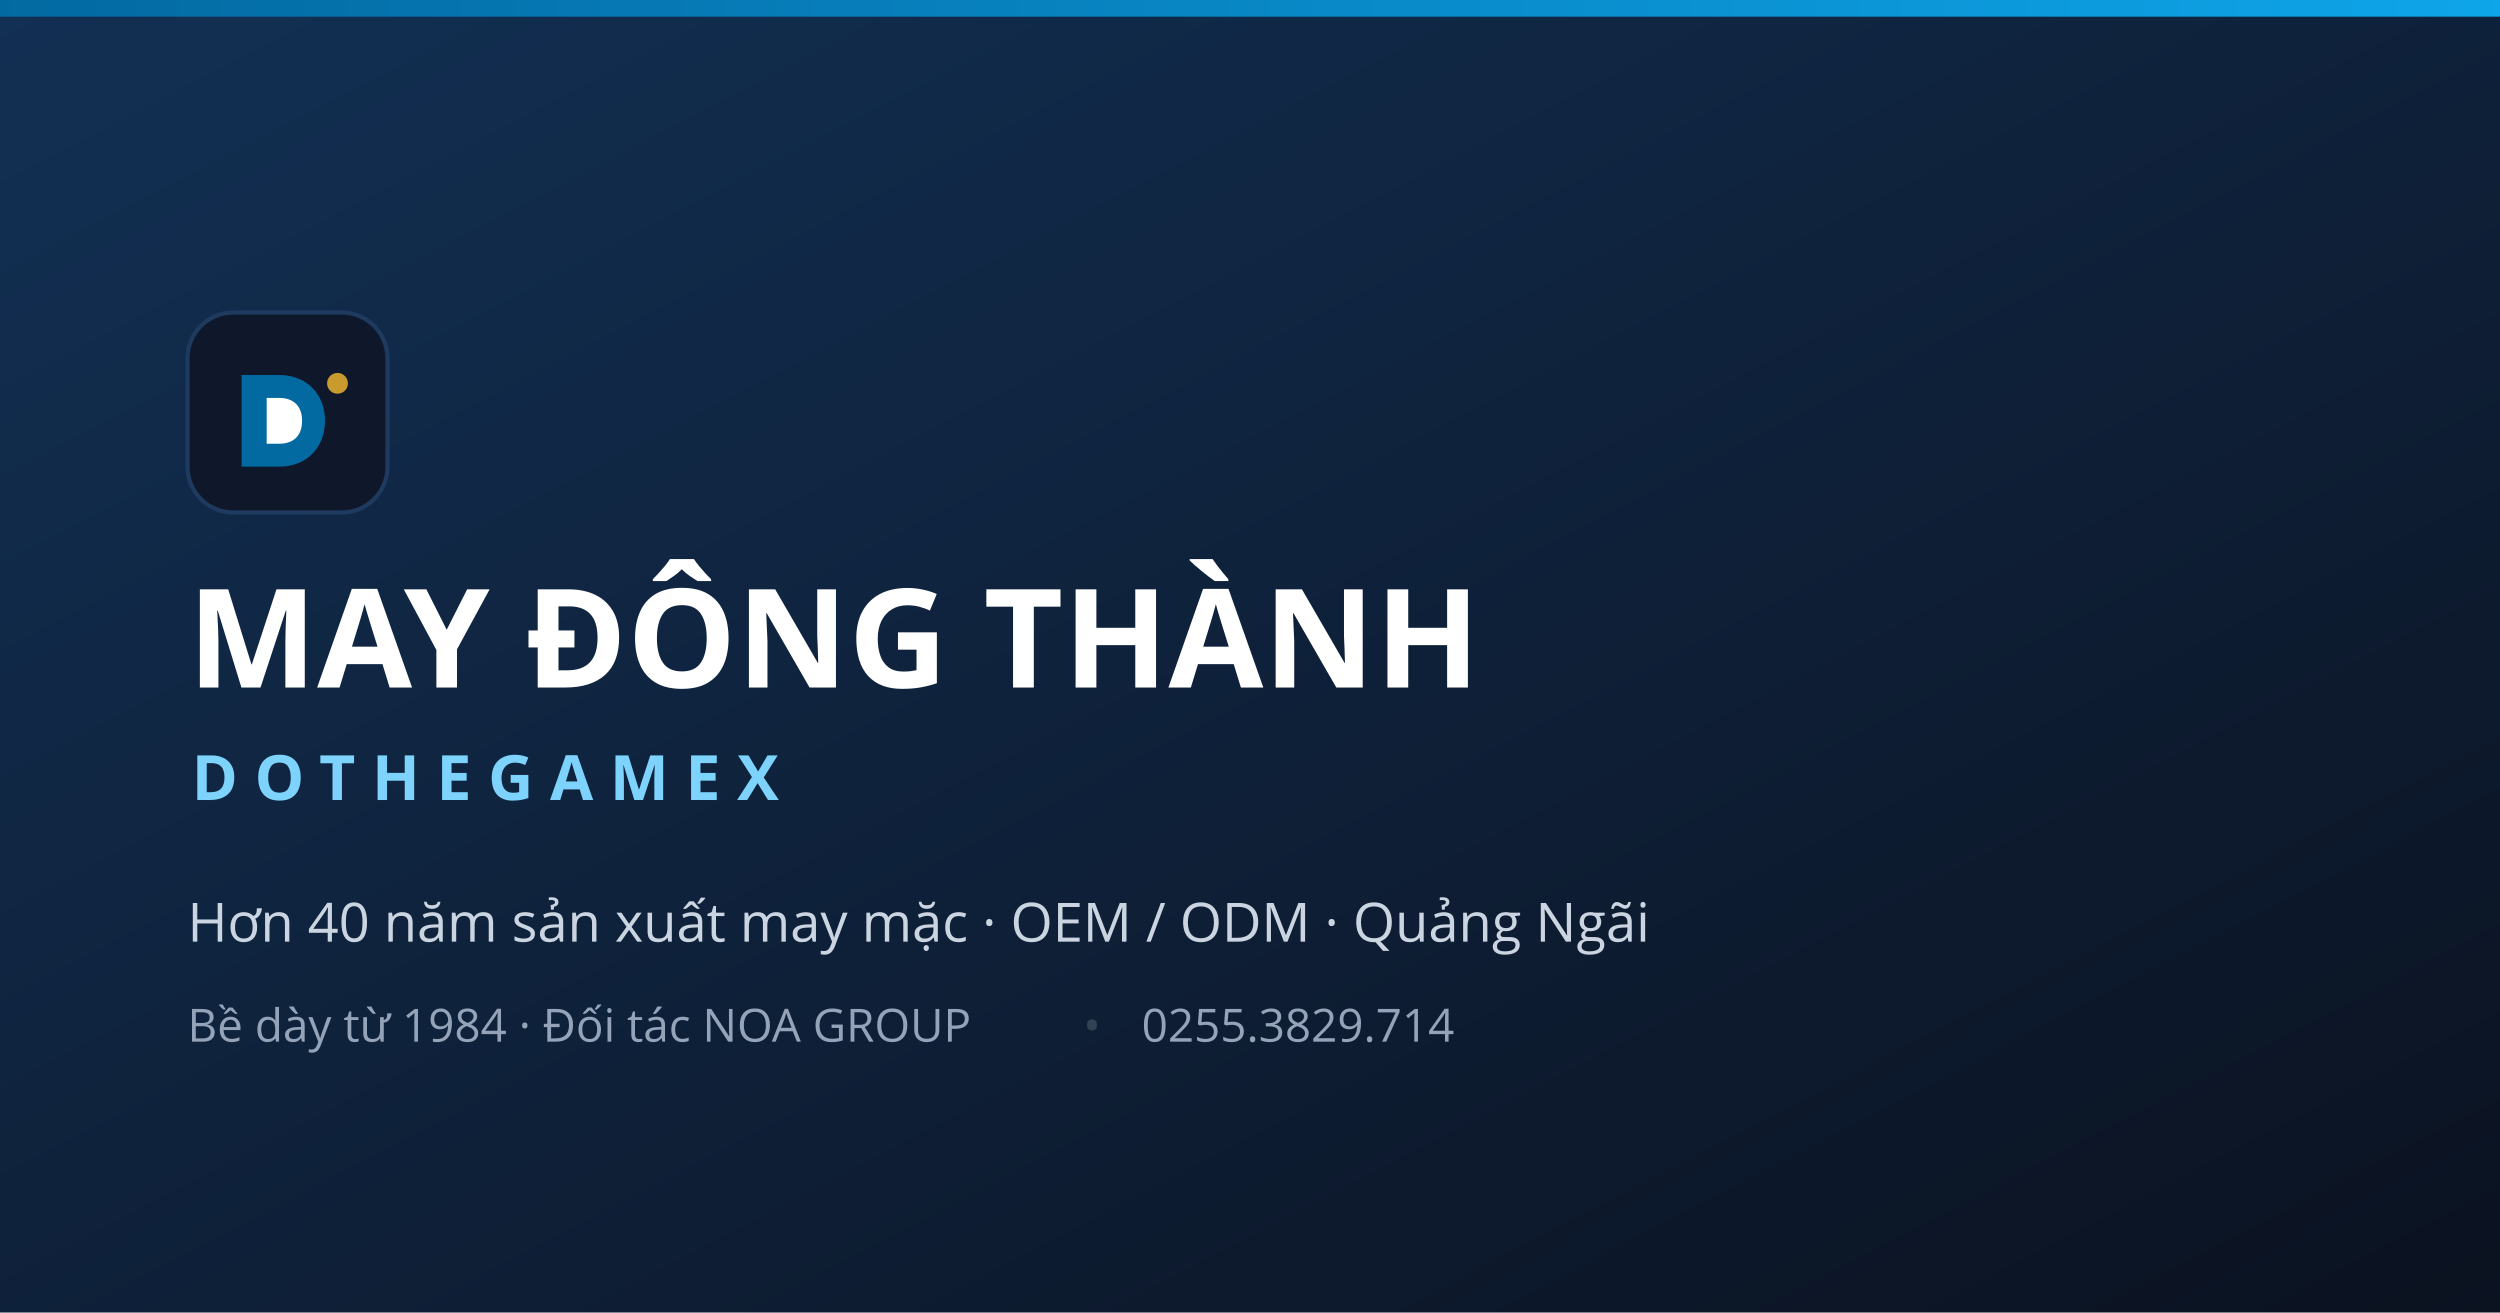
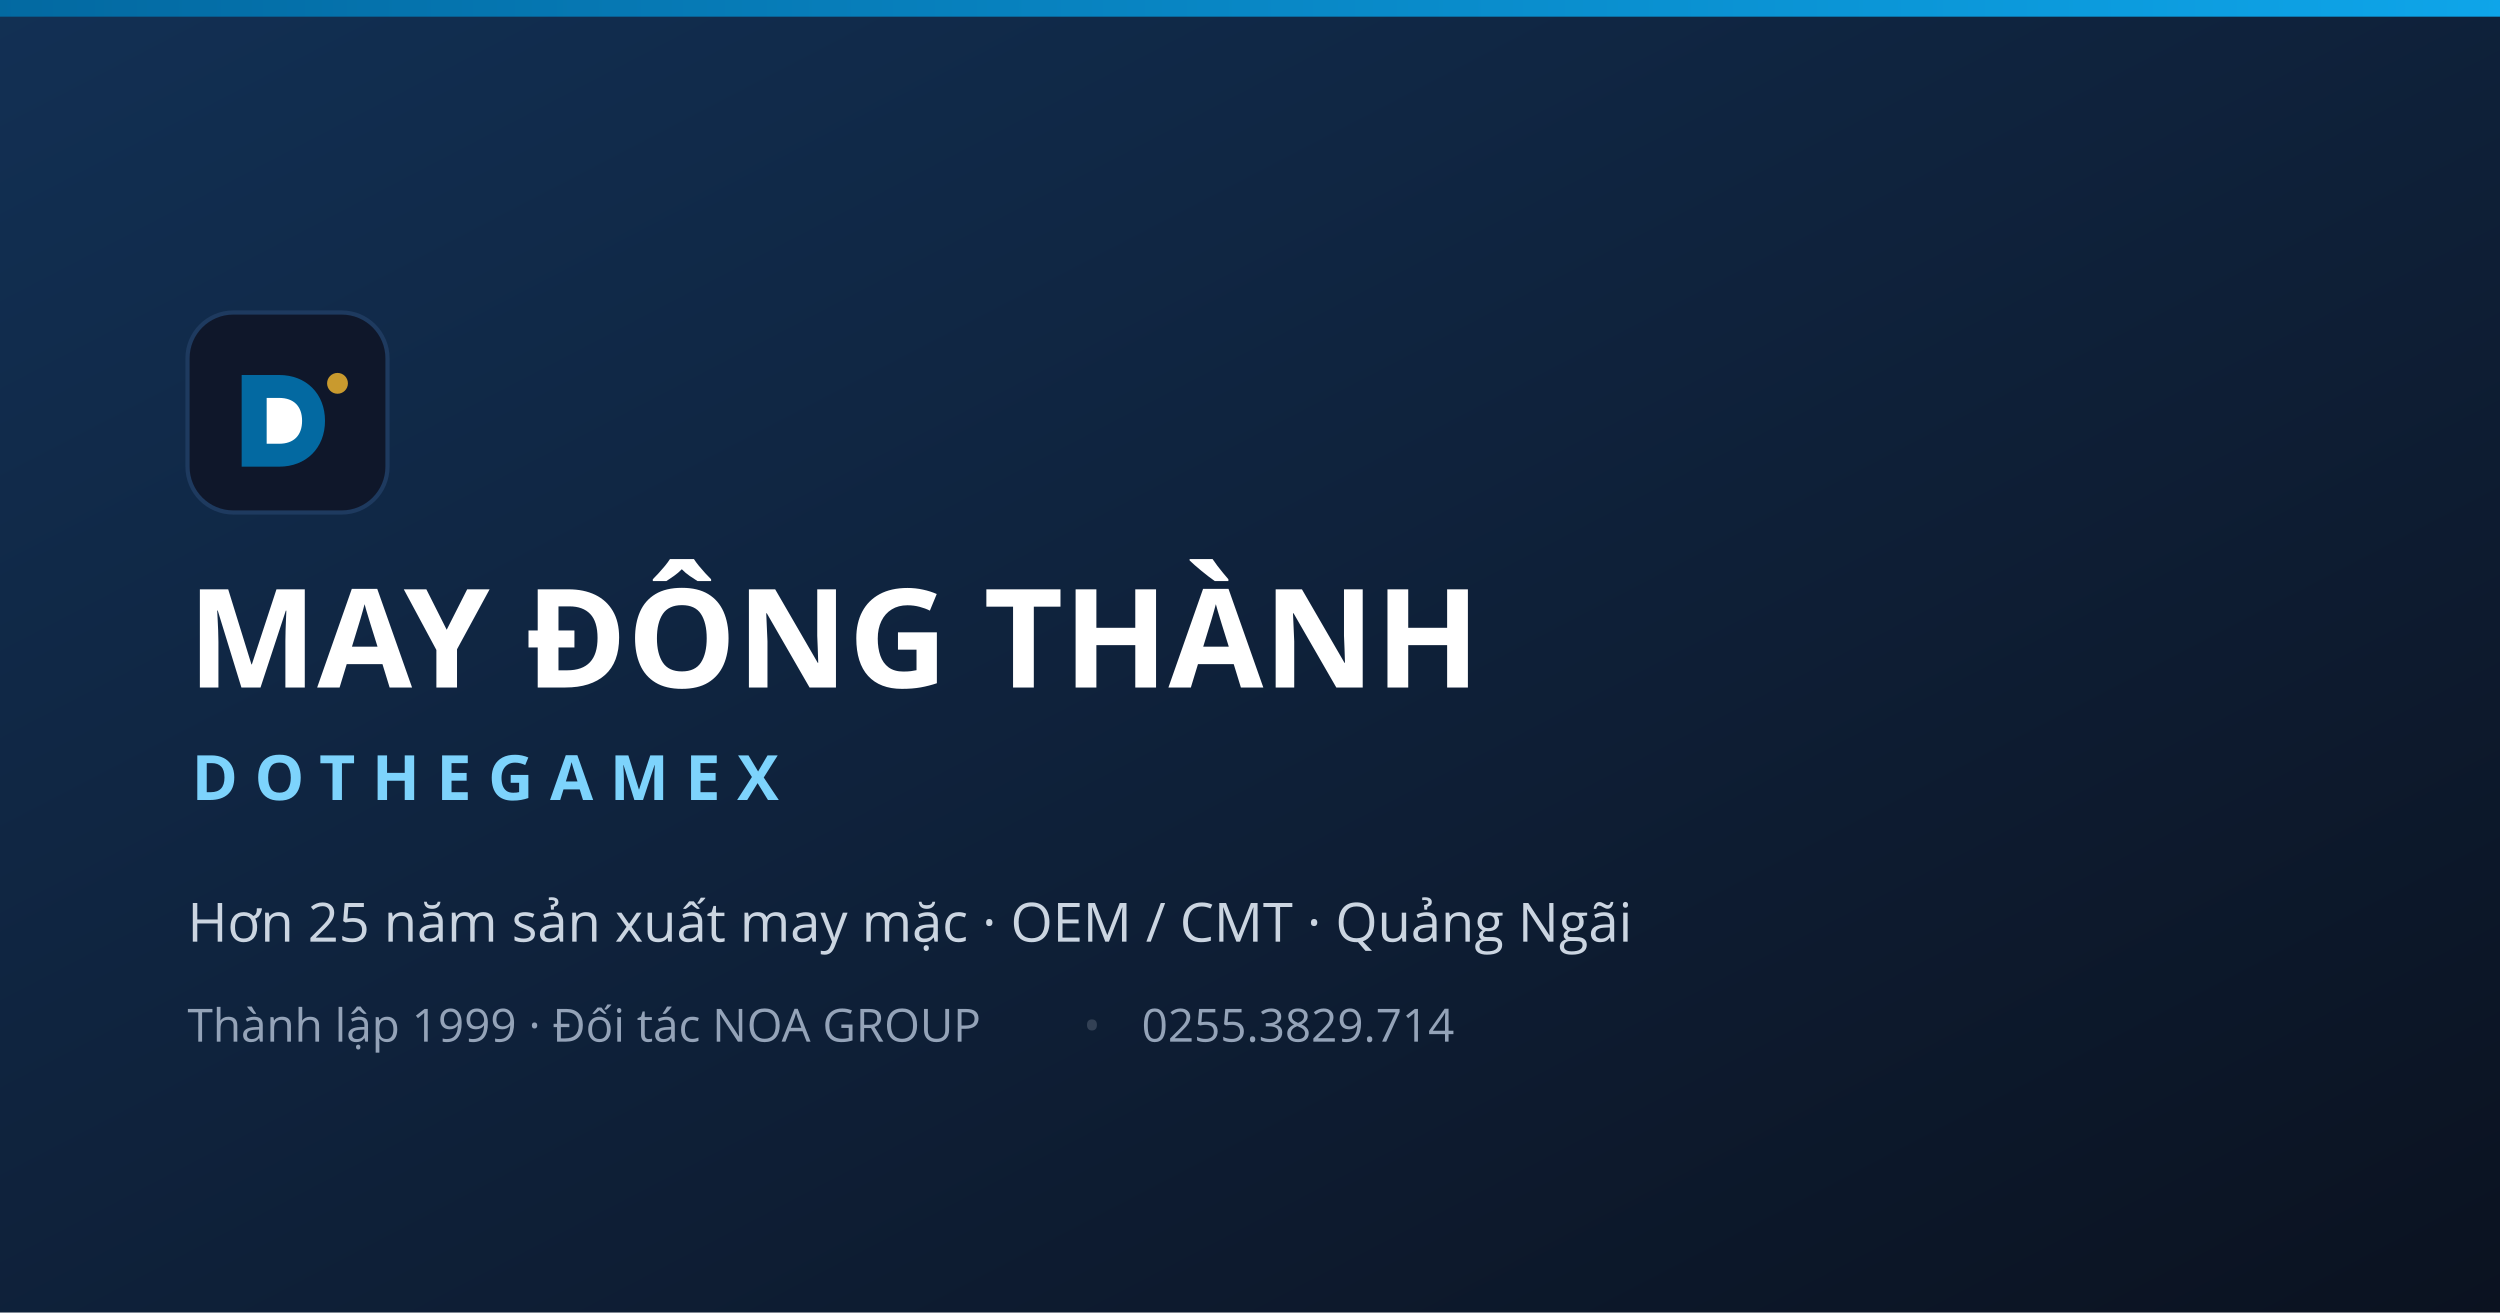
<svg xmlns="http://www.w3.org/2000/svg" viewBox="0 0 1200 630" role="img" aria-label="May Đông Thành - DOTHEGAMEX">
  <defs>
    <linearGradient id="g" x1="0" y1="0" x2="1" y2="1">
      <stop offset="0" stop-color="#123054" />
      <stop offset="1" stop-color="#0b1220" />
    </linearGradient>
    <linearGradient id="a" x1="0" y1="0" x2="1" y2="0">
      <stop offset="0" stop-color="#0369A1" />
      <stop offset="1" stop-color="#0ea5e9" />
    </linearGradient>
  </defs>
  <rect width="1200" height="630" fill="url(#g)" />
  <rect x="0" y="0" width="1200" height="8" fill="url(#a)" />
  <g transform="translate(90 150)">
    <rect width="96" height="96" rx="22" fill="#0F172A" stroke="#1e3a5f" stroke-width="2" />
    <path d="M26 74V30h18c13 0 22 9 22 22s-9 22-22 22H26Z" fill="#0369A1" />
    <path d="M38 63V41h6c7 0 11 4 11 11s-4 11-11 11h-6Z" fill="#fff" />
    <circle cx="72" cy="34" r="5" fill="#C99A2E" />
  </g>
  <text x="90" y="330" font-family="Poppins, sans-serif" font-size="66" font-weight="700" fill="#ffffff">MAY ĐÔNG THÀNH</text>
  <text x="92" y="384" font-family="Poppins, sans-serif" font-size="30" font-weight="600" fill="#7dd3fc" letter-spacing="8">DOTHEGAMEX</text>
-   <text x="90" y="452" font-family="Open Sans, sans-serif" font-size="26" fill="#cbd5e1">Hơn 40 năm sản xuất may mặc · OEM / ODM · Quảng Ngãi</text>
+   <text x="90" y="452" font-family="Open Sans, sans-serif" font-size="26" fill="#cbd5e1">Hơn 25 năm sản xuất may mặc · OEM / CMT · Quảng Ngãi</text>
  <g transform="translate(90 500)" font-family="Open Sans, sans-serif" font-size="22" fill="#94a3b8">
-     <text x="0" y="0">Bề dày từ 1984 · Đối tác NOA GROUP</text>
+     <text x="0" y="0">Thành lập 1999 · Đối tác NOA GROUP</text>
    <text x="430" y="0" fill="#334155">•</text>
    <text x="458" y="0">0255.3829.714</text>
  </g>
</svg>
